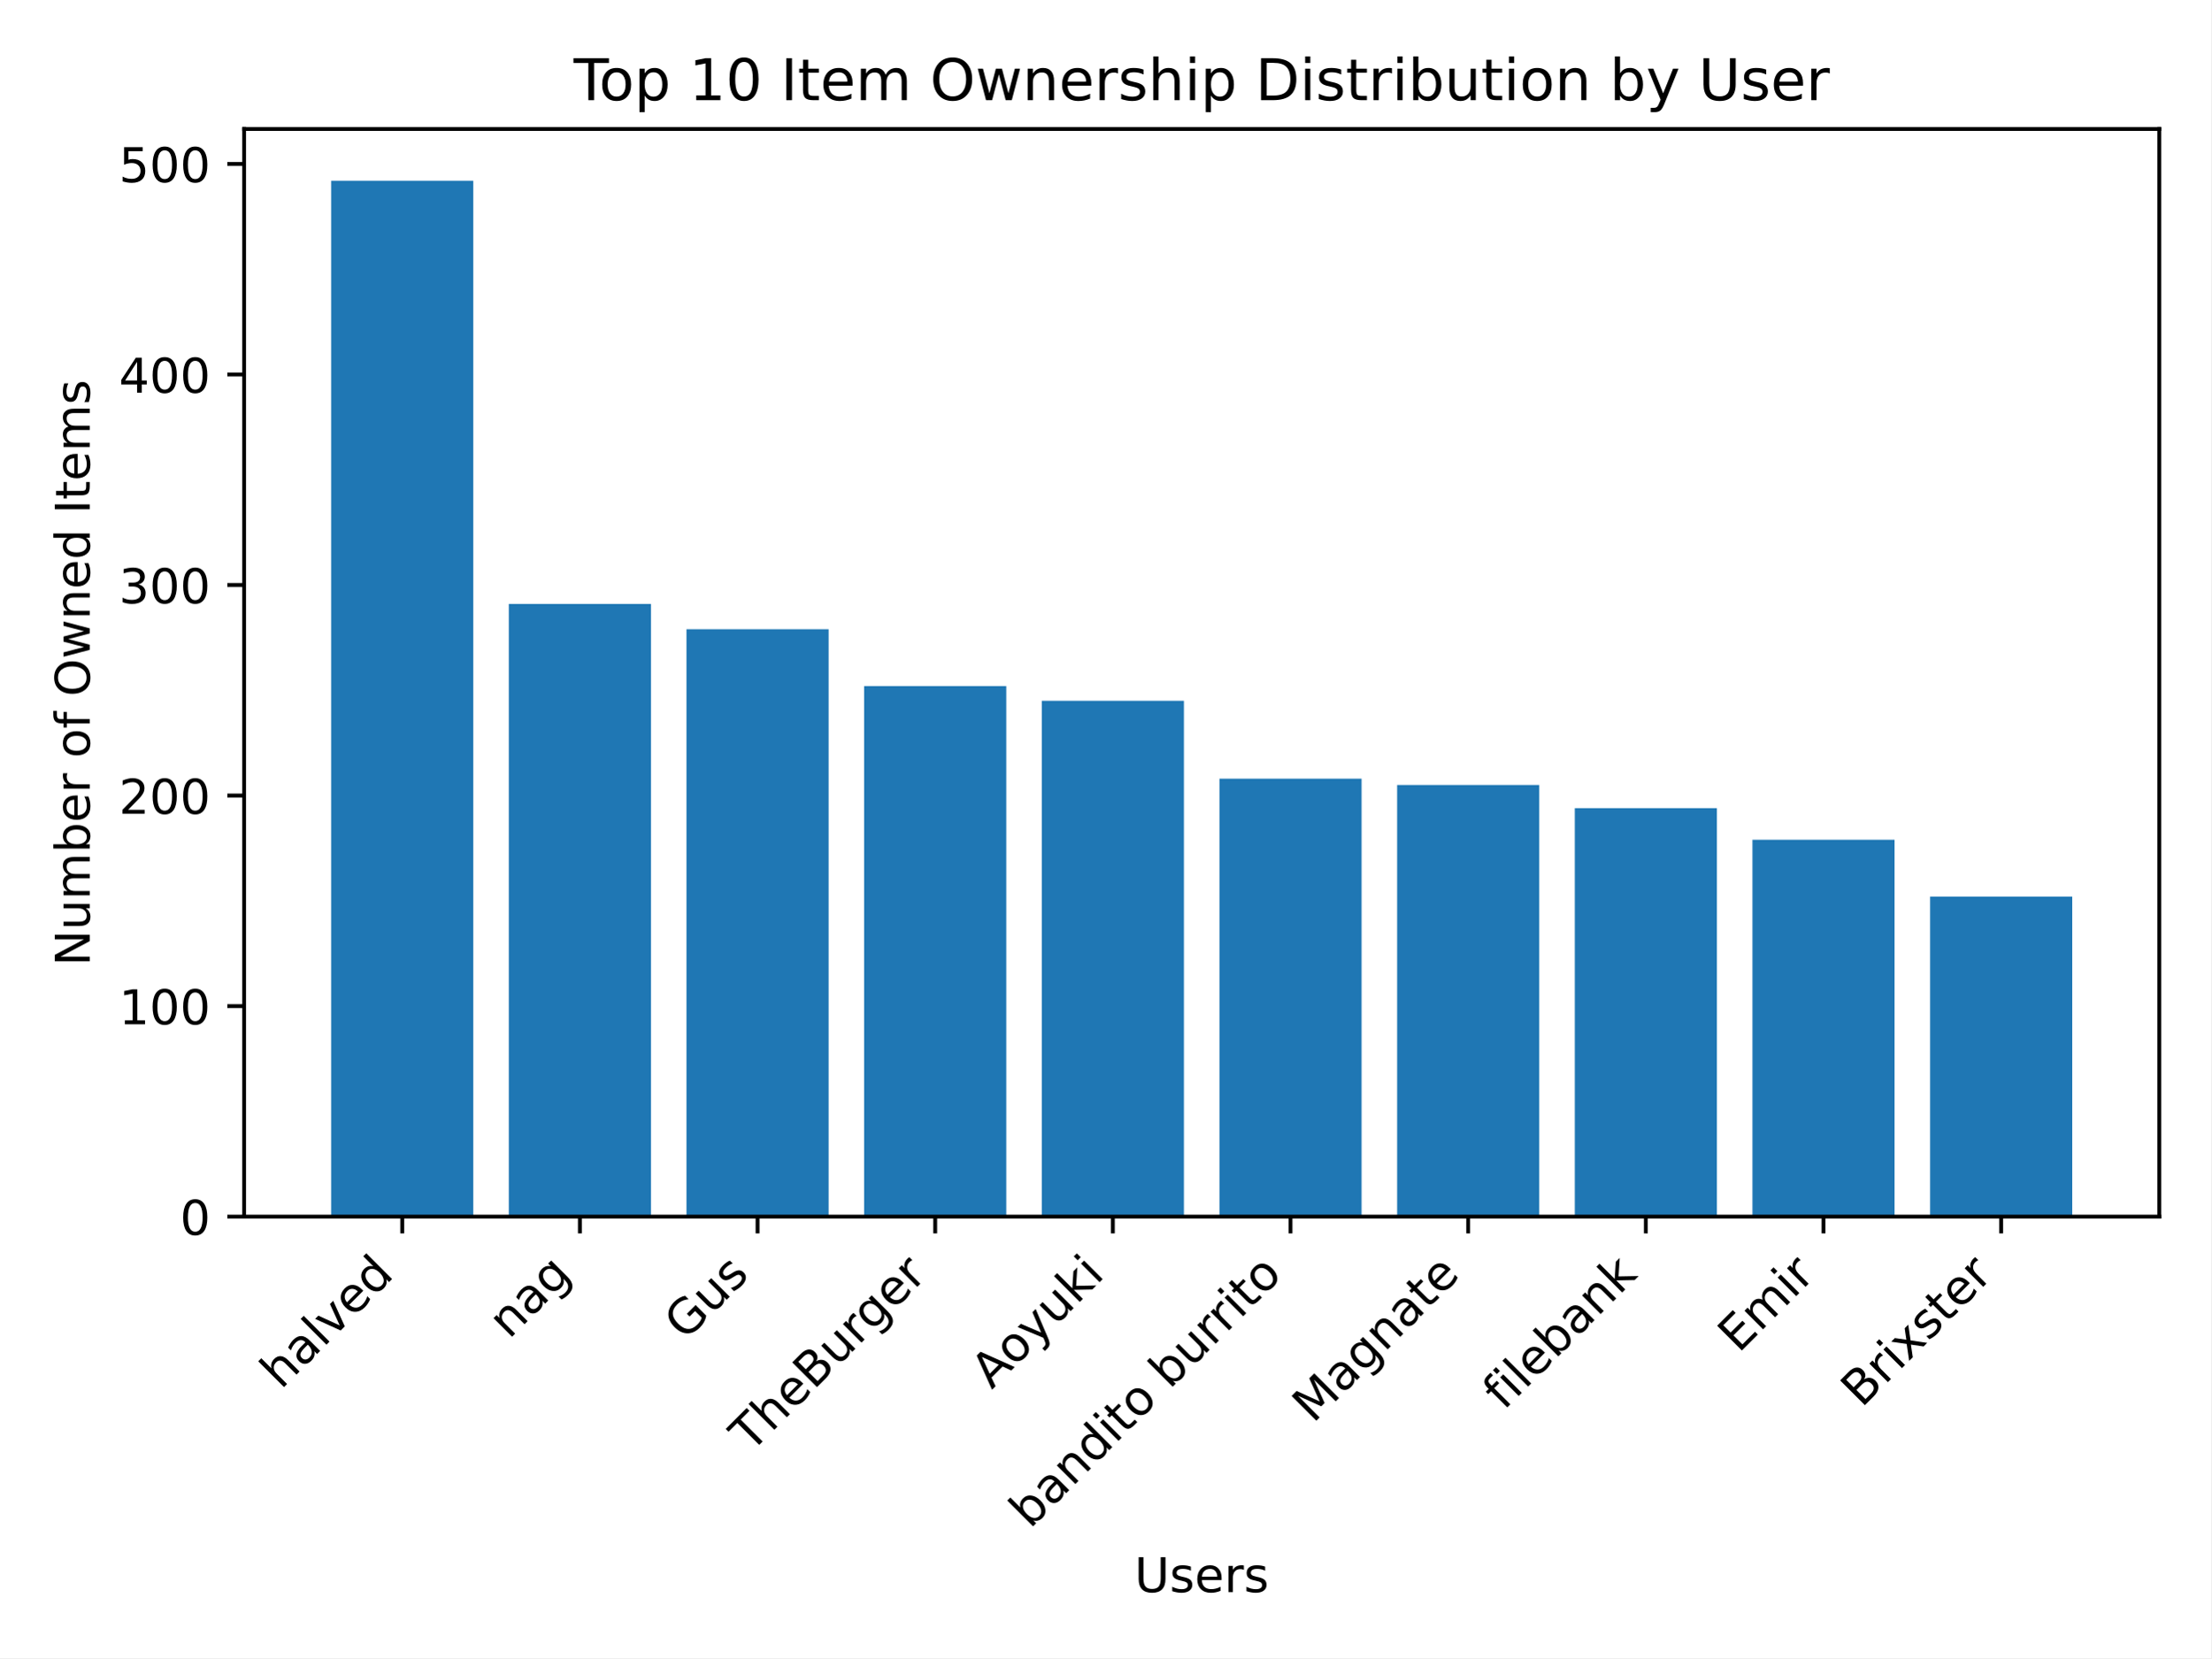
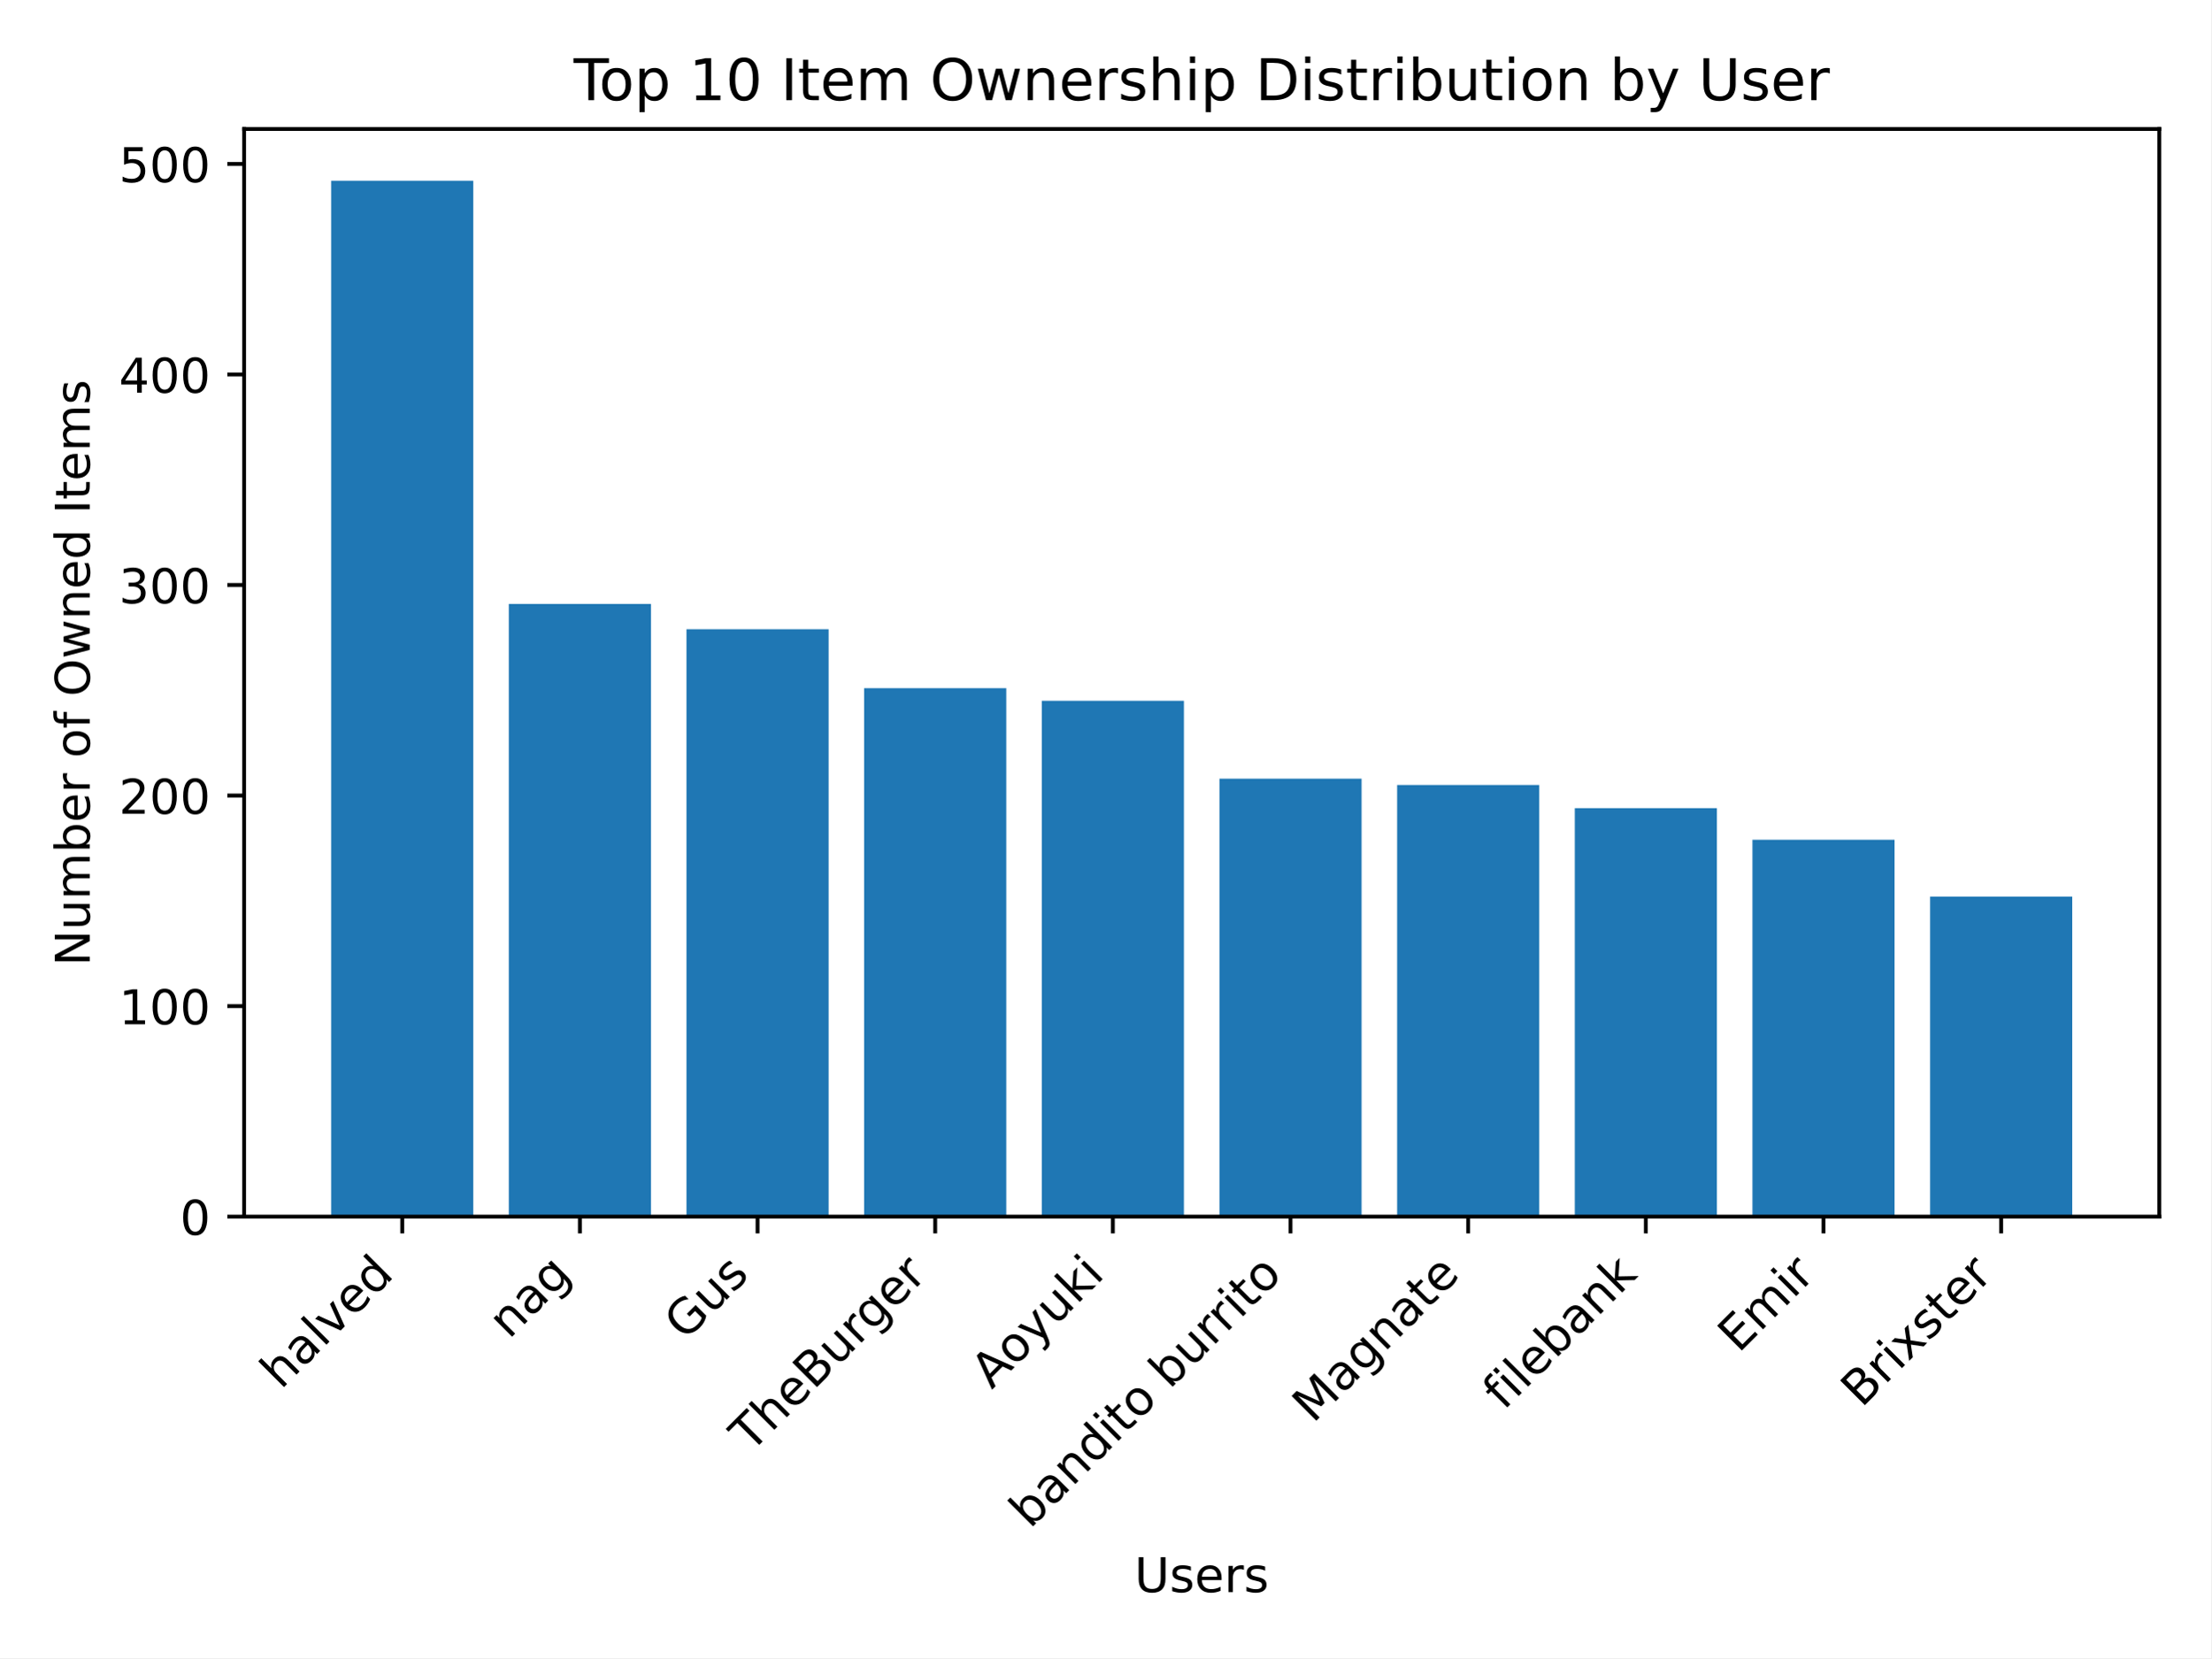
<svg xmlns="http://www.w3.org/2000/svg" xmlns:xlink="http://www.w3.org/1999/xlink" width="460.8pt" height="345.6pt" viewBox="0 0 460.8 345.6" version="1.1">
  <defs>
    <style type="text/css">*{stroke-linejoin: round; stroke-linecap: butt}</style>
  </defs>
  <g id="figure_1">
    <g id="patch_1">
      <path d="M 0 345.6  L 460.8 345.6  L 460.8 0  L 0 0  z " style="fill: #ffffff" />
    </g>
    <g id="axes_1">
      <g id="patch_2">
        <path d="M 50.87 253.581  L 450 253.581  L 450 26.88  L 50.87 26.88  z " style="fill: #ffffff" />
      </g>
      <g id="patch_3">
-         <path d="M 69.012 253.581  L 98.632 253.581  L 98.632 37.675  L 69.012 37.675  z " clip-path="url(#pe8cb671d6e)" style="fill: #1f77b4" />
+         <path d="M 69.012 253.581  L 98.632 253.581  L 98.632 37.675  L 69.012 37.675  z " clip-path="url(#pda27609ec9)" style="fill: #1f77b4" />
      </g>
      <g id="patch_4">
-         <path d="M 106.037 253.581  L 135.657 253.581  L 135.657 125.88  L 106.037 125.88  z " clip-path="url(#pe8cb671d6e)" style="fill: #1f77b4" />
+         <path d="M 106.037 253.581  L 135.657 253.581  L 135.657 125.88  L 106.037 125.88  z " clip-path="url(#pda27609ec9)" style="fill: #1f77b4" />
      </g>
      <g id="patch_5">
-         <path d="M 143.062 253.581  L 172.682 253.581  L 172.682 131.146  L 143.062 131.146  z " clip-path="url(#pe8cb671d6e)" style="fill: #1f77b4" />
+         <path d="M 143.062 253.581  L 172.682 253.581  L 172.682 131.146  L 143.062 131.146  z " clip-path="url(#pda27609ec9)" style="fill: #1f77b4" />
      </g>
      <g id="patch_6">
-         <path d="M 180.087 253.581  L 209.707 253.581  L 209.707 142.995  L 180.087 142.995  z " clip-path="url(#pe8cb671d6e)" style="fill: #1f77b4" />
+         <path d="M 180.087 253.581  L 209.707 253.581  L 209.707 143.434  L 180.087 143.434  z " clip-path="url(#pda27609ec9)" style="fill: #1f77b4" />
      </g>
      <g id="patch_7">
-         <path d="M 217.112 253.581  L 246.732 253.581  L 246.732 146.067  L 217.112 146.067  z " clip-path="url(#pe8cb671d6e)" style="fill: #1f77b4" />
+         <path d="M 217.112 253.581  L 246.732 253.581  L 246.732 146.067  L 217.112 146.067  z " clip-path="url(#pda27609ec9)" style="fill: #1f77b4" />
      </g>
      <g id="patch_8">
-         <path d="M 254.138 253.581  L 283.758 253.581  L 283.758 162.304  L 254.138 162.304  z " clip-path="url(#pe8cb671d6e)" style="fill: #1f77b4" />
+         <path d="M 254.138 253.581  L 283.758 253.581  L 283.758 162.304  L 254.138 162.304  z " clip-path="url(#pda27609ec9)" style="fill: #1f77b4" />
      </g>
      <g id="patch_9">
-         <path d="M 291.163 253.581  L 320.783 253.581  L 320.783 163.62  L 291.163 163.62  z " clip-path="url(#pe8cb671d6e)" style="fill: #1f77b4" />
+         <path d="M 291.163 253.581  L 320.783 253.581  L 320.783 163.62  L 291.163 163.62  z " clip-path="url(#pda27609ec9)" style="fill: #1f77b4" />
      </g>
      <g id="patch_10">
-         <path d="M 328.188 253.581  L 357.808 253.581  L 357.808 168.447  L 328.188 168.447  z " clip-path="url(#pe8cb671d6e)" style="fill: #1f77b4" />
+         <path d="M 328.188 253.581  L 357.808 253.581  L 357.808 168.447  L 328.188 168.447  z " clip-path="url(#pda27609ec9)" style="fill: #1f77b4" />
      </g>
      <g id="patch_11">
-         <path d="M 365.213 253.581  L 394.833 253.581  L 394.833 175.03  L 365.213 175.03  z " clip-path="url(#pe8cb671d6e)" style="fill: #1f77b4" />
+         <path d="M 365.213 253.581  L 394.833 253.581  L 394.833 175.03  L 365.213 175.03  z " clip-path="url(#pda27609ec9)" style="fill: #1f77b4" />
      </g>
      <g id="patch_12">
-         <path d="M 402.238 253.581  L 431.858 253.581  L 431.858 186.878  L 402.238 186.878  z " clip-path="url(#pe8cb671d6e)" style="fill: #1f77b4" />
+         <path d="M 402.238 253.581  L 431.858 253.581  L 431.858 186.878  L 402.238 186.878  z " clip-path="url(#pda27609ec9)" style="fill: #1f77b4" />
      </g>
      <g id="matplotlib.axis_1">
        <g id="xtick_1">
          <g id="line2d_1">
            <defs>
-               <path id="m0467751753" d="M 0 0  L 0 3.5  " style="stroke: #000000; stroke-width: 0.8" />
+               <path id="m278f5a236a" d="M 0 0  L 0 3.5  " style="stroke: #000000; stroke-width: 0.8" />
            </defs>
            <g>
-               <use xlink:href="#m0467751753" x="83.822" y="253.581" style="stroke: #000000; stroke-width: 0.8" />
+               <use xlink:href="#m278f5a236a" x="83.822" y="253.581" style="stroke: #000000; stroke-width: 0.8" />
            </g>
          </g>
          <g id="text_1">
            <g transform="translate(58.54764 289.7576) rotate(-45) scale(0.1 -0.1)">
              <defs>
                <path id="DejaVuSans-68" d="M 3513 2113  L 3513 0  L 2938 0  L 2938 2094  Q 2938 2591 2744 2837  Q 2550 3084 2163 3084  Q 1697 3084 1428 2787  Q 1159 2491 1159 1978  L 1159 0  L 581 0  L 581 4863  L 1159 4863  L 1159 2956  Q 1366 3272 1645 3428  Q 1925 3584 2291 3584  Q 2894 3584 3203 3211  Q 3513 2838 3513 2113  z " transform="scale(0.015625)" />
                <path id="DejaVuSans-61" d="M 2194 1759  Q 1497 1759 1228 1600  Q 959 1441 959 1056  Q 959 750 1161 570  Q 1363 391 1709 391  Q 2188 391 2477 730  Q 2766 1069 2766 1631  L 2766 1759  L 2194 1759  z M 3341 1997  L 3341 0  L 2766 0  L 2766 531  Q 2569 213 2275 61  Q 1981 -91 1556 -91  Q 1019 -91 701 211  Q 384 513 384 1019  Q 384 1609 779 1909  Q 1175 2209 1959 2209  L 2766 2209  L 2766 2266  Q 2766 2663 2505 2880  Q 2244 3097 1772 3097  Q 1472 3097 1187 3025  Q 903 2953 641 2809  L 641 3341  Q 956 3463 1253 3523  Q 1550 3584 1831 3584  Q 2591 3584 2966 3190  Q 3341 2797 3341 1997  z " transform="scale(0.015625)" />
                <path id="DejaVuSans-6c" d="M 603 4863  L 1178 4863  L 1178 0  L 603 0  L 603 4863  z " transform="scale(0.015625)" />
                <path id="DejaVuSans-76" d="M 191 3500  L 800 3500  L 1894 563  L 2988 3500  L 3597 3500  L 2284 0  L 1503 0  L 191 3500  z " transform="scale(0.015625)" />
                <path id="DejaVuSans-65" d="M 3597 1894  L 3597 1613  L 953 1613  Q 991 1019 1311 708  Q 1631 397 2203 397  Q 2534 397 2845 478  Q 3156 559 3463 722  L 3463 178  Q 3153 47 2828 -22  Q 2503 -91 2169 -91  Q 1331 -91 842 396  Q 353 884 353 1716  Q 353 2575 817 3079  Q 1281 3584 2069 3584  Q 2775 3584 3186 3129  Q 3597 2675 3597 1894  z M 3022 2063  Q 3016 2534 2758 2815  Q 2500 3097 2075 3097  Q 1594 3097 1305 2825  Q 1016 2553 972 2059  L 3022 2063  z " transform="scale(0.015625)" />
                <path id="DejaVuSans-64" d="M 2906 2969  L 2906 4863  L 3481 4863  L 3481 0  L 2906 0  L 2906 525  Q 2725 213 2448 61  Q 2172 -91 1784 -91  Q 1150 -91 751 415  Q 353 922 353 1747  Q 353 2572 751 3078  Q 1150 3584 1784 3584  Q 2172 3584 2448 3432  Q 2725 3281 2906 2969  z M 947 1747  Q 947 1113 1208 752  Q 1469 391 1925 391  Q 2381 391 2643 752  Q 2906 1113 2906 1747  Q 2906 2381 2643 2742  Q 2381 3103 1925 3103  Q 1469 3103 1208 2742  Q 947 2381 947 1747  z " transform="scale(0.015625)" />
              </defs>
              <use xlink:href="#DejaVuSans-68" />
              <use xlink:href="#DejaVuSans-61" transform="translate(63.37891 0)" />
              <use xlink:href="#DejaVuSans-6c" transform="translate(124.6582 0)" />
              <use xlink:href="#DejaVuSans-76" transform="translate(152.4414 0)" />
              <use xlink:href="#DejaVuSans-65" transform="translate(211.6211 0)" />
              <use xlink:href="#DejaVuSans-64" transform="translate(273.1445 0)" />
            </g>
          </g>
        </g>
        <g id="xtick_2">
          <g id="line2d_2">
            <g>
-               <use xlink:href="#m0467751753" x="120.847" y="253.581" style="stroke: #000000; stroke-width: 0.8" />
+               <use xlink:href="#m278f5a236a" x="120.847" y="253.581" style="stroke: #000000; stroke-width: 0.8" />
            </g>
          </g>
          <g id="text_2">
            <g transform="translate(106.0732 279.257) rotate(-45) scale(0.1 -0.1)">
              <defs>
                <path id="DejaVuSans-6e" d="M 3513 2113  L 3513 0  L 2938 0  L 2938 2094  Q 2938 2591 2744 2837  Q 2550 3084 2163 3084  Q 1697 3084 1428 2787  Q 1159 2491 1159 1978  L 1159 0  L 581 0  L 581 3500  L 1159 3500  L 1159 2956  Q 1366 3272 1645 3428  Q 1925 3584 2291 3584  Q 2894 3584 3203 3211  Q 3513 2838 3513 2113  z " transform="scale(0.015625)" />
                <path id="DejaVuSans-67" d="M 2906 1791  Q 2906 2416 2648 2759  Q 2391 3103 1925 3103  Q 1463 3103 1205 2759  Q 947 2416 947 1791  Q 947 1169 1205 825  Q 1463 481 1925 481  Q 2391 481 2648 825  Q 2906 1169 2906 1791  z M 3481 434  Q 3481 -459 3084 -895  Q 2688 -1331 1869 -1331  Q 1566 -1331 1297 -1286  Q 1028 -1241 775 -1147  L 775 -588  Q 1028 -725 1275 -790  Q 1522 -856 1778 -856  Q 2344 -856 2625 -561  Q 2906 -266 2906 331  L 2906 616  Q 2728 306 2450 153  Q 2172 0 1784 0  Q 1141 0 747 490  Q 353 981 353 1791  Q 353 2603 747 3093  Q 1141 3584 1784 3584  Q 2172 3584 2450 3431  Q 2728 3278 2906 2969  L 2906 3500  L 3481 3500  L 3481 434  z " transform="scale(0.015625)" />
              </defs>
              <use xlink:href="#DejaVuSans-6e" />
              <use xlink:href="#DejaVuSans-61" transform="translate(63.37891 0)" />
              <use xlink:href="#DejaVuSans-67" transform="translate(124.6582 0)" />
            </g>
          </g>
        </g>
        <g id="xtick_3">
          <g id="line2d_3">
            <g>
-               <use xlink:href="#m0467751753" x="157.872" y="253.581" style="stroke: #000000; stroke-width: 0.8" />
+               <use xlink:href="#m278f5a236a" x="157.872" y="253.581" style="stroke: #000000; stroke-width: 0.8" />
            </g>
          </g>
          <g id="text_3">
            <g transform="translate(142.758 279.5973) rotate(-45) scale(0.1 -0.1)">
              <defs>
                <path id="DejaVuSans-47" d="M 3809 666  L 3809 1919  L 2778 1919  L 2778 2438  L 4434 2438  L 4434 434  Q 4069 175 3628 42  Q 3188 -91 2688 -91  Q 1594 -91 976 548  Q 359 1188 359 2328  Q 359 3472 976 4111  Q 1594 4750 2688 4750  Q 3144 4750 3555 4637  Q 3966 4525 4313 4306  L 4313 3634  Q 3963 3931 3569 4081  Q 3175 4231 2741 4231  Q 1884 4231 1454 3753  Q 1025 3275 1025 2328  Q 1025 1384 1454 906  Q 1884 428 2741 428  Q 3075 428 3337 486  Q 3600 544 3809 666  z " transform="scale(0.015625)" />
                <path id="DejaVuSans-75" d="M 544 1381  L 544 3500  L 1119 3500  L 1119 1403  Q 1119 906 1312 657  Q 1506 409 1894 409  Q 2359 409 2629 706  Q 2900 1003 2900 1516  L 2900 3500  L 3475 3500  L 3475 0  L 2900 0  L 2900 538  Q 2691 219 2414 64  Q 2138 -91 1772 -91  Q 1169 -91 856 284  Q 544 659 544 1381  z M 1991 3584  L 1991 3584  z " transform="scale(0.015625)" />
                <path id="DejaVuSans-73" d="M 2834 3397  L 2834 2853  Q 2591 2978 2328 3040  Q 2066 3103 1784 3103  Q 1356 3103 1142 2972  Q 928 2841 928 2578  Q 928 2378 1081 2264  Q 1234 2150 1697 2047  L 1894 2003  Q 2506 1872 2764 1633  Q 3022 1394 3022 966  Q 3022 478 2636 193  Q 2250 -91 1575 -91  Q 1294 -91 989 -36  Q 684 19 347 128  L 347 722  Q 666 556 975 473  Q 1284 391 1588 391  Q 1994 391 2212 530  Q 2431 669 2431 922  Q 2431 1156 2273 1281  Q 2116 1406 1581 1522  L 1381 1569  Q 847 1681 609 1914  Q 372 2147 372 2553  Q 372 3047 722 3315  Q 1072 3584 1716 3584  Q 2034 3584 2315 3537  Q 2597 3491 2834 3397  z " transform="scale(0.015625)" />
              </defs>
              <use xlink:href="#DejaVuSans-47" />
              <use xlink:href="#DejaVuSans-75" transform="translate(77.49023 0)" />
              <use xlink:href="#DejaVuSans-73" transform="translate(140.8691 0)" />
            </g>
          </g>
        </g>
        <g id="xtick_4">
          <g id="line2d_4">
            <g>
-               <use xlink:href="#m0467751753" x="194.897" y="253.581" style="stroke: #000000; stroke-width: 0.8" />
+               <use xlink:href="#m278f5a236a" x="194.897" y="253.581" style="stroke: #000000; stroke-width: 0.8" />
            </g>
          </g>
          <g id="text_4">
            <g transform="translate(156.4131 302.9672) rotate(-45) scale(0.1 -0.1)">
              <defs>
                <path id="DejaVuSans-54" d="M -19 4666  L 3928 4666  L 3928 4134  L 2272 4134  L 2272 0  L 1638 0  L 1638 4134  L -19 4134  L -19 4666  z " transform="scale(0.015625)" />
                <path id="DejaVuSans-42" d="M 1259 2228  L 1259 519  L 2272 519  Q 2781 519 3026 730  Q 3272 941 3272 1375  Q 3272 1813 3026 2020  Q 2781 2228 2272 2228  L 1259 2228  z M 1259 4147  L 1259 2741  L 2194 2741  Q 2656 2741 2882 2914  Q 3109 3088 3109 3444  Q 3109 3797 2882 3972  Q 2656 4147 2194 4147  L 1259 4147  z M 628 4666  L 2241 4666  Q 2963 4666 3353 4366  Q 3744 4066 3744 3513  Q 3744 3084 3544 2831  Q 3344 2578 2956 2516  Q 3422 2416 3680 2098  Q 3938 1781 3938 1306  Q 3938 681 3513 340  Q 3088 0 2303 0  L 628 0  L 628 4666  z " transform="scale(0.015625)" />
                <path id="DejaVuSans-72" d="M 2631 2963  Q 2534 3019 2420 3045  Q 2306 3072 2169 3072  Q 1681 3072 1420 2755  Q 1159 2438 1159 1844  L 1159 0  L 581 0  L 581 3500  L 1159 3500  L 1159 2956  Q 1341 3275 1631 3429  Q 1922 3584 2338 3584  Q 2397 3584 2469 3576  Q 2541 3569 2628 3553  L 2631 2963  z " transform="scale(0.015625)" />
              </defs>
              <use xlink:href="#DejaVuSans-54" />
              <use xlink:href="#DejaVuSans-68" transform="translate(61.08398 0)" />
              <use xlink:href="#DejaVuSans-65" transform="translate(124.4629 0)" />
              <use xlink:href="#DejaVuSans-42" transform="translate(185.9863 0)" />
              <use xlink:href="#DejaVuSans-75" transform="translate(254.5898 0)" />
              <use xlink:href="#DejaVuSans-72" transform="translate(317.9688 0)" />
              <use xlink:href="#DejaVuSans-67" transform="translate(357.332 0)" />
              <use xlink:href="#DejaVuSans-65" transform="translate(420.8086 0)" />
              <use xlink:href="#DejaVuSans-72" transform="translate(482.332 0)" />
            </g>
          </g>
        </g>
        <g id="xtick_5">
          <g id="line2d_5">
            <g>
-               <use xlink:href="#m0467751753" x="231.922" y="253.581" style="stroke: #000000; stroke-width: 0.8" />
+               <use xlink:href="#m278f5a236a" x="231.922" y="253.581" style="stroke: #000000; stroke-width: 0.8" />
            </g>
          </g>
          <g id="text_5">
            <g transform="translate(206.6865 289.7189) rotate(-45) scale(0.1 -0.1)">
              <defs>
                <path id="DejaVuSans-41" d="M 2188 4044  L 1331 1722  L 3047 1722  L 2188 4044  z M 1831 4666  L 2547 4666  L 4325 0  L 3669 0  L 3244 1197  L 1141 1197  L 716 0  L 50 0  L 1831 4666  z " transform="scale(0.015625)" />
                <path id="DejaVuSans-6f" d="M 1959 3097  Q 1497 3097 1228 2736  Q 959 2375 959 1747  Q 959 1119 1226 758  Q 1494 397 1959 397  Q 2419 397 2687 759  Q 2956 1122 2956 1747  Q 2956 2369 2687 2733  Q 2419 3097 1959 3097  z M 1959 3584  Q 2709 3584 3137 3096  Q 3566 2609 3566 1747  Q 3566 888 3137 398  Q 2709 -91 1959 -91  Q 1206 -91 779 398  Q 353 888 353 1747  Q 353 2609 779 3096  Q 1206 3584 1959 3584  z " transform="scale(0.015625)" />
                <path id="DejaVuSans-79" d="M 2059 -325  Q 1816 -950 1584 -1140  Q 1353 -1331 966 -1331  L 506 -1331  L 506 -850  L 844 -850  Q 1081 -850 1212 -737  Q 1344 -625 1503 -206  L 1606 56  L 191 3500  L 800 3500  L 1894 763  L 2988 3500  L 3597 3500  L 2059 -325  z " transform="scale(0.015625)" />
                <path id="DejaVuSans-6b" d="M 581 4863  L 1159 4863  L 1159 1991  L 2875 3500  L 3609 3500  L 1753 1863  L 3688 0  L 2938 0  L 1159 1709  L 1159 0  L 581 0  L 581 4863  z " transform="scale(0.015625)" />
                <path id="DejaVuSans-69" d="M 603 3500  L 1178 3500  L 1178 0  L 603 0  L 603 3500  z M 603 4863  L 1178 4863  L 1178 4134  L 603 4134  L 603 4863  z " transform="scale(0.015625)" />
              </defs>
              <use xlink:href="#DejaVuSans-41" />
              <use xlink:href="#DejaVuSans-6f" transform="translate(66.6582 0)" />
              <use xlink:href="#DejaVuSans-79" transform="translate(127.8398 0)" />
              <use xlink:href="#DejaVuSans-75" transform="translate(187.0195 0)" />
              <use xlink:href="#DejaVuSans-6b" transform="translate(250.3984 0)" />
              <use xlink:href="#DejaVuSans-69" transform="translate(308.3086 0)" />
            </g>
          </g>
        </g>
        <g id="xtick_6">
          <g id="line2d_6">
            <g>
-               <use xlink:href="#m0467751753" x="268.948" y="253.581" style="stroke: #000000; stroke-width: 0.8" />
+               <use xlink:href="#m278f5a236a" x="268.948" y="253.581" style="stroke: #000000; stroke-width: 0.8" />
            </g>
          </g>
          <g id="text_6">
            <g transform="translate(214.6506 318.7799) rotate(-45) scale(0.1 -0.1)">
              <defs>
                <path id="DejaVuSans-62" d="M 3116 1747  Q 3116 2381 2855 2742  Q 2594 3103 2138 3103  Q 1681 3103 1420 2742  Q 1159 2381 1159 1747  Q 1159 1113 1420 752  Q 1681 391 2138 391  Q 2594 391 2855 752  Q 3116 1113 3116 1747  z M 1159 2969  Q 1341 3281 1617 3432  Q 1894 3584 2278 3584  Q 2916 3584 3314 3078  Q 3713 2572 3713 1747  Q 3713 922 3314 415  Q 2916 -91 2278 -91  Q 1894 -91 1617 61  Q 1341 213 1159 525  L 1159 0  L 581 0  L 581 4863  L 1159 4863  L 1159 2969  z " transform="scale(0.015625)" />
                <path id="DejaVuSans-74" d="M 1172 4494  L 1172 3500  L 2356 3500  L 2356 3053  L 1172 3053  L 1172 1153  Q 1172 725 1289 603  Q 1406 481 1766 481  L 2356 481  L 2356 0  L 1766 0  Q 1100 0 847 248  Q 594 497 594 1153  L 594 3053  L 172 3053  L 172 3500  L 594 3500  L 594 4494  L 1172 4494  z " transform="scale(0.015625)" />
                <path id="DejaVuSans-20" transform="scale(0.015625)" />
              </defs>
              <use xlink:href="#DejaVuSans-62" />
              <use xlink:href="#DejaVuSans-61" transform="translate(63.47656 0)" />
              <use xlink:href="#DejaVuSans-6e" transform="translate(124.7559 0)" />
              <use xlink:href="#DejaVuSans-64" transform="translate(188.1348 0)" />
              <use xlink:href="#DejaVuSans-69" transform="translate(251.6113 0)" />
              <use xlink:href="#DejaVuSans-74" transform="translate(279.3945 0)" />
              <use xlink:href="#DejaVuSans-6f" transform="translate(318.6035 0)" />
              <use xlink:href="#DejaVuSans-20" transform="translate(379.7852 0)" />
              <use xlink:href="#DejaVuSans-62" transform="translate(411.5723 0)" />
              <use xlink:href="#DejaVuSans-75" transform="translate(475.0488 0)" />
              <use xlink:href="#DejaVuSans-72" transform="translate(538.4277 0)" />
              <use xlink:href="#DejaVuSans-72" transform="translate(577.791 0)" />
              <use xlink:href="#DejaVuSans-69" transform="translate(618.9043 0)" />
              <use xlink:href="#DejaVuSans-74" transform="translate(646.6875 0)" />
              <use xlink:href="#DejaVuSans-6f" transform="translate(685.8965 0)" />
            </g>
          </g>
        </g>
        <g id="xtick_7">
          <g id="line2d_7">
            <g>
-               <use xlink:href="#m0467751753" x="305.973" y="253.581" style="stroke: #000000; stroke-width: 0.8" />
+               <use xlink:href="#m278f5a236a" x="305.973" y="253.581" style="stroke: #000000; stroke-width: 0.8" />
            </g>
          </g>
          <g id="text_7">
            <g transform="translate(273.6412 296.8143) rotate(-45) scale(0.1 -0.1)">
              <defs>
                <path id="DejaVuSans-4d" d="M 628 4666  L 1569 4666  L 2759 1491  L 3956 4666  L 4897 4666  L 4897 0  L 4281 0  L 4281 4097  L 3078 897  L 2444 897  L 1241 4097  L 1241 0  L 628 0  L 628 4666  z " transform="scale(0.015625)" />
              </defs>
              <use xlink:href="#DejaVuSans-4d" />
              <use xlink:href="#DejaVuSans-61" transform="translate(86.2793 0)" />
              <use xlink:href="#DejaVuSans-67" transform="translate(147.5586 0)" />
              <use xlink:href="#DejaVuSans-6e" transform="translate(211.0352 0)" />
              <use xlink:href="#DejaVuSans-61" transform="translate(274.4141 0)" />
              <use xlink:href="#DejaVuSans-74" transform="translate(335.6934 0)" />
              <use xlink:href="#DejaVuSans-65" transform="translate(374.9023 0)" />
            </g>
          </g>
        </g>
        <g id="xtick_8">
          <g id="line2d_8">
            <g>
-               <use xlink:href="#m0467751753" x="342.998" y="253.581" style="stroke: #000000; stroke-width: 0.8" />
+               <use xlink:href="#m278f5a236a" x="342.998" y="253.581" style="stroke: #000000; stroke-width: 0.8" />
            </g>
          </g>
          <g id="text_8">
            <g transform="translate(313.3599 294.1206) rotate(-45) scale(0.1 -0.1)">
              <defs>
                <path id="DejaVuSans-66" d="M 2375 4863  L 2375 4384  L 1825 4384  Q 1516 4384 1395 4259  Q 1275 4134 1275 3809  L 1275 3500  L 2222 3500  L 2222 3053  L 1275 3053  L 1275 0  L 697 0  L 697 3053  L 147 3053  L 147 3500  L 697 3500  L 697 3744  Q 697 4328 969 4595  Q 1241 4863 1831 4863  L 2375 4863  z " transform="scale(0.015625)" />
              </defs>
              <use xlink:href="#DejaVuSans-66" />
              <use xlink:href="#DejaVuSans-69" transform="translate(35.20508 0)" />
              <use xlink:href="#DejaVuSans-6c" transform="translate(62.98828 0)" />
              <use xlink:href="#DejaVuSans-65" transform="translate(90.77148 0)" />
              <use xlink:href="#DejaVuSans-62" transform="translate(152.2949 0)" />
              <use xlink:href="#DejaVuSans-61" transform="translate(215.7715 0)" />
              <use xlink:href="#DejaVuSans-6e" transform="translate(277.0508 0)" />
              <use xlink:href="#DejaVuSans-6b" transform="translate(340.4297 0)" />
            </g>
          </g>
        </g>
        <g id="xtick_9">
          <g id="line2d_9">
            <g>
-               <use xlink:href="#m0467751753" x="380.023" y="253.581" style="stroke: #000000; stroke-width: 0.8" />
+               <use xlink:href="#m278f5a236a" x="380.023" y="253.581" style="stroke: #000000; stroke-width: 0.8" />
            </g>
          </g>
          <g id="text_9">
            <g transform="translate(362.3251 282.1805) rotate(-45) scale(0.1 -0.1)">
              <defs>
                <path id="DejaVuSans-45" d="M 628 4666  L 3578 4666  L 3578 4134  L 1259 4134  L 1259 2753  L 3481 2753  L 3481 2222  L 1259 2222  L 1259 531  L 3634 531  L 3634 0  L 628 0  L 628 4666  z " transform="scale(0.015625)" />
                <path id="DejaVuSans-6d" d="M 3328 2828  Q 3544 3216 3844 3400  Q 4144 3584 4550 3584  Q 5097 3584 5394 3201  Q 5691 2819 5691 2113  L 5691 0  L 5113 0  L 5113 2094  Q 5113 2597 4934 2840  Q 4756 3084 4391 3084  Q 3944 3084 3684 2787  Q 3425 2491 3425 1978  L 3425 0  L 2847 0  L 2847 2094  Q 2847 2600 2669 2842  Q 2491 3084 2119 3084  Q 1678 3084 1418 2786  Q 1159 2488 1159 1978  L 1159 0  L 581 0  L 581 3500  L 1159 3500  L 1159 2956  Q 1356 3278 1631 3431  Q 1906 3584 2284 3584  Q 2666 3584 2933 3390  Q 3200 3197 3328 2828  z " transform="scale(0.015625)" />
              </defs>
              <use xlink:href="#DejaVuSans-45" />
              <use xlink:href="#DejaVuSans-6d" transform="translate(63.18359 0)" />
              <use xlink:href="#DejaVuSans-69" transform="translate(160.5957 0)" />
              <use xlink:href="#DejaVuSans-72" transform="translate(188.3789 0)" />
            </g>
          </g>
        </g>
        <g id="xtick_10">
          <g id="line2d_10">
            <g>
-               <use xlink:href="#m0467751753" x="417.048" y="253.581" style="stroke: #000000; stroke-width: 0.8" />
+               <use xlink:href="#m278f5a236a" x="417.048" y="253.581" style="stroke: #000000; stroke-width: 0.8" />
            </g>
          </g>
          <g id="text_10">
            <g transform="translate(387.9558 293.5748) rotate(-45) scale(0.1 -0.1)">
              <defs>
                <path id="DejaVuSans-78" d="M 3513 3500  L 2247 1797  L 3578 0  L 2900 0  L 1881 1375  L 863 0  L 184 0  L 1544 1831  L 300 3500  L 978 3500  L 1906 2253  L 2834 3500  L 3513 3500  z " transform="scale(0.015625)" />
              </defs>
              <use xlink:href="#DejaVuSans-42" />
              <use xlink:href="#DejaVuSans-72" transform="translate(68.60352 0)" />
              <use xlink:href="#DejaVuSans-69" transform="translate(109.7168 0)" />
              <use xlink:href="#DejaVuSans-78" transform="translate(137.5 0)" />
              <use xlink:href="#DejaVuSans-73" transform="translate(196.6797 0)" />
              <use xlink:href="#DejaVuSans-74" transform="translate(248.7793 0)" />
              <use xlink:href="#DejaVuSans-65" transform="translate(287.9883 0)" />
              <use xlink:href="#DejaVuSans-72" transform="translate(349.5117 0)" />
            </g>
          </g>
        </g>
        <g id="text_11">
          <g transform="translate(236.4342 331.8489) scale(0.1 -0.1)">
            <defs>
              <path id="DejaVuSans-55" d="M 556 4666  L 1191 4666  L 1191 1831  Q 1191 1081 1462 751  Q 1734 422 2344 422  Q 2950 422 3222 751  Q 3494 1081 3494 1831  L 3494 4666  L 4128 4666  L 4128 1753  Q 4128 841 3676 375  Q 3225 -91 2344 -91  Q 1459 -91 1007 375  Q 556 841 556 1753  L 556 4666  z " transform="scale(0.015625)" />
            </defs>
            <use xlink:href="#DejaVuSans-55" />
            <use xlink:href="#DejaVuSans-73" transform="translate(73.19336 0)" />
            <use xlink:href="#DejaVuSans-65" transform="translate(125.293 0)" />
            <use xlink:href="#DejaVuSans-72" transform="translate(186.8164 0)" />
            <use xlink:href="#DejaVuSans-73" transform="translate(227.9297 0)" />
          </g>
        </g>
      </g>
      <g id="matplotlib.axis_2">
        <g id="ytick_1">
          <g id="line2d_11">
            <defs>
-               <path id="m7d17062241" d="M 0 0  L -3.5 0  " style="stroke: #000000; stroke-width: 0.8" />
+               <path id="mbef0bffc8b" d="M 0 0  L -3.5 0  " style="stroke: #000000; stroke-width: 0.8" />
            </defs>
            <g>
-               <use xlink:href="#m7d17062241" x="50.87" y="253.581" style="stroke: #000000; stroke-width: 0.8" />
+               <use xlink:href="#mbef0bffc8b" x="50.87" y="253.581" style="stroke: #000000; stroke-width: 0.8" />
            </g>
          </g>
          <g id="text_12">
            <g transform="translate(37.5075 257.3798) scale(0.1 -0.1)">
              <defs>
                <path id="DejaVuSans-30" d="M 2034 4250  Q 1547 4250 1301 3770  Q 1056 3291 1056 2328  Q 1056 1369 1301 889  Q 1547 409 2034 409  Q 2525 409 2770 889  Q 3016 1369 3016 2328  Q 3016 3291 2770 3770  Q 2525 4250 2034 4250  z M 2034 4750  Q 2819 4750 3233 4129  Q 3647 3509 3647 2328  Q 3647 1150 3233 529  Q 2819 -91 2034 -91  Q 1250 -91 836 529  Q 422 1150 422 2328  Q 422 3509 836 4129  Q 1250 4750 2034 4750  z " transform="scale(0.015625)" />
              </defs>
              <use xlink:href="#DejaVuSans-30" />
            </g>
          </g>
        </g>
        <g id="ytick_2">
          <g id="line2d_12">
            <g>
-               <use xlink:href="#m7d17062241" x="50.87" y="209.697" style="stroke: #000000; stroke-width: 0.8" />
+               <use xlink:href="#mbef0bffc8b" x="50.87" y="209.697" style="stroke: #000000; stroke-width: 0.8" />
            </g>
          </g>
          <g id="text_13">
            <g transform="translate(24.7825 213.4966) scale(0.1 -0.1)">
              <defs>
                <path id="DejaVuSans-31" d="M 794 531  L 1825 531  L 1825 4091  L 703 3866  L 703 4441  L 1819 4666  L 2450 4666  L 2450 531  L 3481 531  L 3481 0  L 794 0  L 794 531  z " transform="scale(0.015625)" />
              </defs>
              <use xlink:href="#DejaVuSans-31" />
              <use xlink:href="#DejaVuSans-30" transform="translate(63.62305 0)" />
              <use xlink:href="#DejaVuSans-30" transform="translate(127.2461 0)" />
            </g>
          </g>
        </g>
        <g id="ytick_3">
          <g id="line2d_13">
            <g>
-               <use xlink:href="#m7d17062241" x="50.87" y="165.814" style="stroke: #000000; stroke-width: 0.8" />
+               <use xlink:href="#mbef0bffc8b" x="50.87" y="165.814" style="stroke: #000000; stroke-width: 0.8" />
            </g>
          </g>
          <g id="text_14">
            <g transform="translate(24.7825 169.6134) scale(0.1 -0.1)">
              <defs>
                <path id="DejaVuSans-32" d="M 1228 531  L 3431 531  L 3431 0  L 469 0  L 469 531  Q 828 903 1448 1529  Q 2069 2156 2228 2338  Q 2531 2678 2651 2914  Q 2772 3150 2772 3378  Q 2772 3750 2511 3984  Q 2250 4219 1831 4219  Q 1534 4219 1204 4116  Q 875 4013 500 3803  L 500 4441  Q 881 4594 1212 4672  Q 1544 4750 1819 4750  Q 2544 4750 2975 4387  Q 3406 4025 3406 3419  Q 3406 3131 3298 2873  Q 3191 2616 2906 2266  Q 2828 2175 2409 1742  Q 1991 1309 1228 531  z " transform="scale(0.015625)" />
              </defs>
              <use xlink:href="#DejaVuSans-32" />
              <use xlink:href="#DejaVuSans-30" transform="translate(63.62305 0)" />
              <use xlink:href="#DejaVuSans-30" transform="translate(127.2461 0)" />
            </g>
          </g>
        </g>
        <g id="ytick_4">
          <g id="line2d_14">
            <g>
-               <use xlink:href="#m7d17062241" x="50.87" y="121.931" style="stroke: #000000; stroke-width: 0.8" />
+               <use xlink:href="#mbef0bffc8b" x="50.87" y="121.931" style="stroke: #000000; stroke-width: 0.8" />
            </g>
          </g>
          <g id="text_15">
            <g transform="translate(24.7825 125.7302) scale(0.1 -0.1)">
              <defs>
                <path id="DejaVuSans-33" d="M 2597 2516  Q 3050 2419 3304 2112  Q 3559 1806 3559 1356  Q 3559 666 3084 287  Q 2609 -91 1734 -91  Q 1441 -91 1130 -33  Q 819 25 488 141  L 488 750  Q 750 597 1062 519  Q 1375 441 1716 441  Q 2309 441 2620 675  Q 2931 909 2931 1356  Q 2931 1769 2642 2001  Q 2353 2234 1838 2234  L 1294 2234  L 1294 2753  L 1863 2753  Q 2328 2753 2575 2939  Q 2822 3125 2822 3475  Q 2822 3834 2567 4026  Q 2313 4219 1838 4219  Q 1578 4219 1281 4162  Q 984 4106 628 3988  L 628 4550  Q 988 4650 1302 4700  Q 1616 4750 1894 4750  Q 2613 4750 3031 4423  Q 3450 4097 3450 3541  Q 3450 3153 3228 2886  Q 3006 2619 2597 2516  z " transform="scale(0.015625)" />
              </defs>
              <use xlink:href="#DejaVuSans-33" />
              <use xlink:href="#DejaVuSans-30" transform="translate(63.62305 0)" />
              <use xlink:href="#DejaVuSans-30" transform="translate(127.2461 0)" />
            </g>
          </g>
        </g>
        <g id="ytick_5">
          <g id="line2d_15">
            <g>
-               <use xlink:href="#m7d17062241" x="50.87" y="78.048" style="stroke: #000000; stroke-width: 0.8" />
+               <use xlink:href="#mbef0bffc8b" x="50.87" y="78.048" style="stroke: #000000; stroke-width: 0.8" />
            </g>
          </g>
          <g id="text_16">
            <g transform="translate(24.7825 81.84702) scale(0.1 -0.1)">
              <defs>
                <path id="DejaVuSans-34" d="M 2419 4116  L 825 1625  L 2419 1625  L 2419 4116  z M 2253 4666  L 3047 4666  L 3047 1625  L 3713 1625  L 3713 1100  L 3047 1100  L 3047 0  L 2419 0  L 2419 1100  L 313 1100  L 313 1709  L 2253 4666  z " transform="scale(0.015625)" />
              </defs>
              <use xlink:href="#DejaVuSans-34" />
              <use xlink:href="#DejaVuSans-30" transform="translate(63.62305 0)" />
              <use xlink:href="#DejaVuSans-30" transform="translate(127.2461 0)" />
            </g>
          </g>
        </g>
        <g id="ytick_6">
          <g id="line2d_16">
            <g>
-               <use xlink:href="#m7d17062241" x="50.87" y="34.165" style="stroke: #000000; stroke-width: 0.8" />
+               <use xlink:href="#mbef0bffc8b" x="50.87" y="34.165" style="stroke: #000000; stroke-width: 0.8" />
            </g>
          </g>
          <g id="text_17">
            <g transform="translate(24.7825 37.96383) scale(0.1 -0.1)">
              <defs>
                <path id="DejaVuSans-35" d="M 691 4666  L 3169 4666  L 3169 4134  L 1269 4134  L 1269 2991  Q 1406 3038 1543 3061  Q 1681 3084 1819 3084  Q 2600 3084 3056 2656  Q 3513 2228 3513 1497  Q 3513 744 3044 326  Q 2575 -91 1722 -91  Q 1428 -91 1123 -41  Q 819 9 494 109  L 494 744  Q 775 591 1075 516  Q 1375 441 1709 441  Q 2250 441 2565 725  Q 2881 1009 2881 1497  Q 2881 1984 2565 2268  Q 2250 2553 1709 2553  Q 1456 2553 1204 2497  Q 953 2441 691 2322  L 691 4666  z " transform="scale(0.015625)" />
              </defs>
              <use xlink:href="#DejaVuSans-35" />
              <use xlink:href="#DejaVuSans-30" transform="translate(63.62305 0)" />
              <use xlink:href="#DejaVuSans-30" transform="translate(127.2461 0)" />
            </g>
          </g>
        </g>
        <g id="text_18">
          <g transform="translate(18.70281 201.3342) rotate(-90) scale(0.1 -0.1)">
            <defs>
              <path id="DejaVuSans-4e" d="M 628 4666  L 1478 4666  L 3547 763  L 3547 4666  L 4159 4666  L 4159 0  L 3309 0  L 1241 3903  L 1241 0  L 628 0  L 628 4666  z " transform="scale(0.015625)" />
              <path id="DejaVuSans-4f" d="M 2522 4238  Q 1834 4238 1429 3725  Q 1025 3213 1025 2328  Q 1025 1447 1429 934  Q 1834 422 2522 422  Q 3209 422 3611 934  Q 4013 1447 4013 2328  Q 4013 3213 3611 3725  Q 3209 4238 2522 4238  z M 2522 4750  Q 3503 4750 4090 4092  Q 4678 3434 4678 2328  Q 4678 1225 4090 567  Q 3503 -91 2522 -91  Q 1538 -91 948 565  Q 359 1222 359 2328  Q 359 3434 948 4092  Q 1538 4750 2522 4750  z " transform="scale(0.015625)" />
              <path id="DejaVuSans-77" d="M 269 3500  L 844 3500  L 1563 769  L 2278 3500  L 2956 3500  L 3675 769  L 4391 3500  L 4966 3500  L 4050 0  L 3372 0  L 2619 2869  L 1863 0  L 1184 0  L 269 3500  z " transform="scale(0.015625)" />
              <path id="DejaVuSans-49" d="M 628 4666  L 1259 4666  L 1259 0  L 628 0  L 628 4666  z " transform="scale(0.015625)" />
            </defs>
            <use xlink:href="#DejaVuSans-4e" />
            <use xlink:href="#DejaVuSans-75" transform="translate(74.80469 0)" />
            <use xlink:href="#DejaVuSans-6d" transform="translate(138.1836 0)" />
            <use xlink:href="#DejaVuSans-62" transform="translate(235.5957 0)" />
            <use xlink:href="#DejaVuSans-65" transform="translate(299.0723 0)" />
            <use xlink:href="#DejaVuSans-72" transform="translate(360.5957 0)" />
            <use xlink:href="#DejaVuSans-20" transform="translate(401.709 0)" />
            <use xlink:href="#DejaVuSans-6f" transform="translate(433.4961 0)" />
            <use xlink:href="#DejaVuSans-66" transform="translate(494.6777 0)" />
            <use xlink:href="#DejaVuSans-20" transform="translate(529.8828 0)" />
            <use xlink:href="#DejaVuSans-4f" transform="translate(561.6699 0)" />
            <use xlink:href="#DejaVuSans-77" transform="translate(640.3809 0)" />
            <use xlink:href="#DejaVuSans-6e" transform="translate(722.168 0)" />
            <use xlink:href="#DejaVuSans-65" transform="translate(785.5469 0)" />
            <use xlink:href="#DejaVuSans-64" transform="translate(847.0703 0)" />
            <use xlink:href="#DejaVuSans-20" transform="translate(910.5469 0)" />
            <use xlink:href="#DejaVuSans-49" transform="translate(942.334 0)" />
            <use xlink:href="#DejaVuSans-74" transform="translate(971.8262 0)" />
            <use xlink:href="#DejaVuSans-65" transform="translate(1011.035 0)" />
            <use xlink:href="#DejaVuSans-6d" transform="translate(1072.559 0)" />
            <use xlink:href="#DejaVuSans-73" transform="translate(1169.971 0)" />
          </g>
        </g>
      </g>
      <g id="patch_13">
        <path d="M 50.87 253.581  L 50.87 26.88  " style="fill: none; stroke: #000000; stroke-width: 0.8; stroke-linejoin: miter; stroke-linecap: square" />
      </g>
      <g id="patch_14">
        <path d="M 450 253.581  L 450 26.88  " style="fill: none; stroke: #000000; stroke-width: 0.8; stroke-linejoin: miter; stroke-linecap: square" />
      </g>
      <g id="patch_15">
        <path d="M 50.87 253.581  L 450 253.581  " style="fill: none; stroke: #000000; stroke-width: 0.8; stroke-linejoin: miter; stroke-linecap: square" />
      </g>
      <g id="patch_16">
        <path d="M 50.87 26.88  L 450 26.88  " style="fill: none; stroke: #000000; stroke-width: 0.8; stroke-linejoin: miter; stroke-linecap: square" />
      </g>
      <g id="text_19">
        <g transform="translate(119.5422 20.88) scale(0.12 -0.12)">
          <defs>
            <path id="DejaVuSans-70" d="M 1159 525  L 1159 -1331  L 581 -1331  L 581 3500  L 1159 3500  L 1159 2969  Q 1341 3281 1617 3432  Q 1894 3584 2278 3584  Q 2916 3584 3314 3078  Q 3713 2572 3713 1747  Q 3713 922 3314 415  Q 2916 -91 2278 -91  Q 1894 -91 1617 61  Q 1341 213 1159 525  z M 3116 1747  Q 3116 2381 2855 2742  Q 2594 3103 2138 3103  Q 1681 3103 1420 2742  Q 1159 2381 1159 1747  Q 1159 1113 1420 752  Q 1681 391 2138 391  Q 2594 391 2855 752  Q 3116 1113 3116 1747  z " transform="scale(0.015625)" />
            <path id="DejaVuSans-44" d="M 1259 4147  L 1259 519  L 2022 519  Q 2988 519 3436 956  Q 3884 1394 3884 2338  Q 3884 3275 3436 3711  Q 2988 4147 2022 4147  L 1259 4147  z M 628 4666  L 1925 4666  Q 3281 4666 3915 4102  Q 4550 3538 4550 2338  Q 4550 1131 3912 565  Q 3275 0 1925 0  L 628 0  L 628 4666  z " transform="scale(0.015625)" />
          </defs>
          <use xlink:href="#DejaVuSans-54" />
          <use xlink:href="#DejaVuSans-6f" transform="translate(44.08398 0)" />
          <use xlink:href="#DejaVuSans-70" transform="translate(105.2656 0)" />
          <use xlink:href="#DejaVuSans-20" transform="translate(168.7422 0)" />
          <use xlink:href="#DejaVuSans-31" transform="translate(200.5293 0)" />
          <use xlink:href="#DejaVuSans-30" transform="translate(264.1523 0)" />
          <use xlink:href="#DejaVuSans-20" transform="translate(327.7754 0)" />
          <use xlink:href="#DejaVuSans-49" transform="translate(359.5625 0)" />
          <use xlink:href="#DejaVuSans-74" transform="translate(389.0547 0)" />
          <use xlink:href="#DejaVuSans-65" transform="translate(428.2637 0)" />
          <use xlink:href="#DejaVuSans-6d" transform="translate(489.7871 0)" />
          <use xlink:href="#DejaVuSans-20" transform="translate(587.1992 0)" />
          <use xlink:href="#DejaVuSans-4f" transform="translate(618.9863 0)" />
          <use xlink:href="#DejaVuSans-77" transform="translate(697.6973 0)" />
          <use xlink:href="#DejaVuSans-6e" transform="translate(779.4844 0)" />
          <use xlink:href="#DejaVuSans-65" transform="translate(842.8633 0)" />
          <use xlink:href="#DejaVuSans-72" transform="translate(904.3867 0)" />
          <use xlink:href="#DejaVuSans-73" transform="translate(945.5 0)" />
          <use xlink:href="#DejaVuSans-68" transform="translate(997.5996 0)" />
          <use xlink:href="#DejaVuSans-69" transform="translate(1060.979 0)" />
          <use xlink:href="#DejaVuSans-70" transform="translate(1088.762 0)" />
          <use xlink:href="#DejaVuSans-20" transform="translate(1152.238 0)" />
          <use xlink:href="#DejaVuSans-44" transform="translate(1184.025 0)" />
          <use xlink:href="#DejaVuSans-69" transform="translate(1261.027 0)" />
          <use xlink:href="#DejaVuSans-73" transform="translate(1288.811 0)" />
          <use xlink:href="#DejaVuSans-74" transform="translate(1340.91 0)" />
          <use xlink:href="#DejaVuSans-72" transform="translate(1380.119 0)" />
          <use xlink:href="#DejaVuSans-69" transform="translate(1421.232 0)" />
          <use xlink:href="#DejaVuSans-62" transform="translate(1449.016 0)" />
          <use xlink:href="#DejaVuSans-75" transform="translate(1512.492 0)" />
          <use xlink:href="#DejaVuSans-74" transform="translate(1575.871 0)" />
          <use xlink:href="#DejaVuSans-69" transform="translate(1615.08 0)" />
          <use xlink:href="#DejaVuSans-6f" transform="translate(1642.863 0)" />
          <use xlink:href="#DejaVuSans-6e" transform="translate(1704.045 0)" />
          <use xlink:href="#DejaVuSans-20" transform="translate(1767.424 0)" />
          <use xlink:href="#DejaVuSans-62" transform="translate(1799.211 0)" />
          <use xlink:href="#DejaVuSans-79" transform="translate(1862.688 0)" />
          <use xlink:href="#DejaVuSans-20" transform="translate(1921.867 0)" />
          <use xlink:href="#DejaVuSans-55" transform="translate(1953.654 0)" />
          <use xlink:href="#DejaVuSans-73" transform="translate(2026.848 0)" />
          <use xlink:href="#DejaVuSans-65" transform="translate(2078.947 0)" />
          <use xlink:href="#DejaVuSans-72" transform="translate(2140.471 0)" />
        </g>
      </g>
    </g>
  </g>
  <defs>
-     <clipPath id="pe8cb671d6e">
+     <clipPath id="pda27609ec9">
      <rect x="50.87" y="26.88" width="399.13" height="226.701" />
    </clipPath>
  </defs>
</svg>
